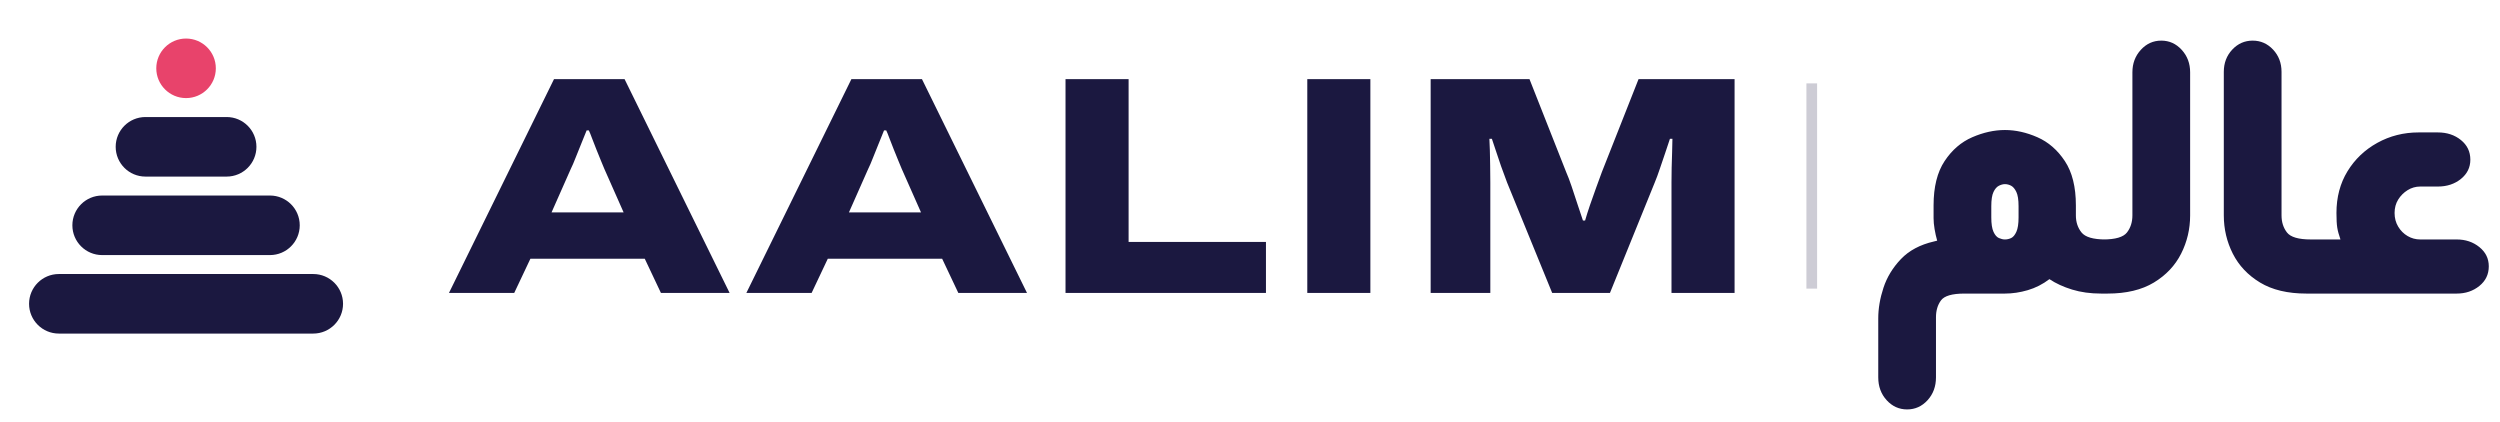
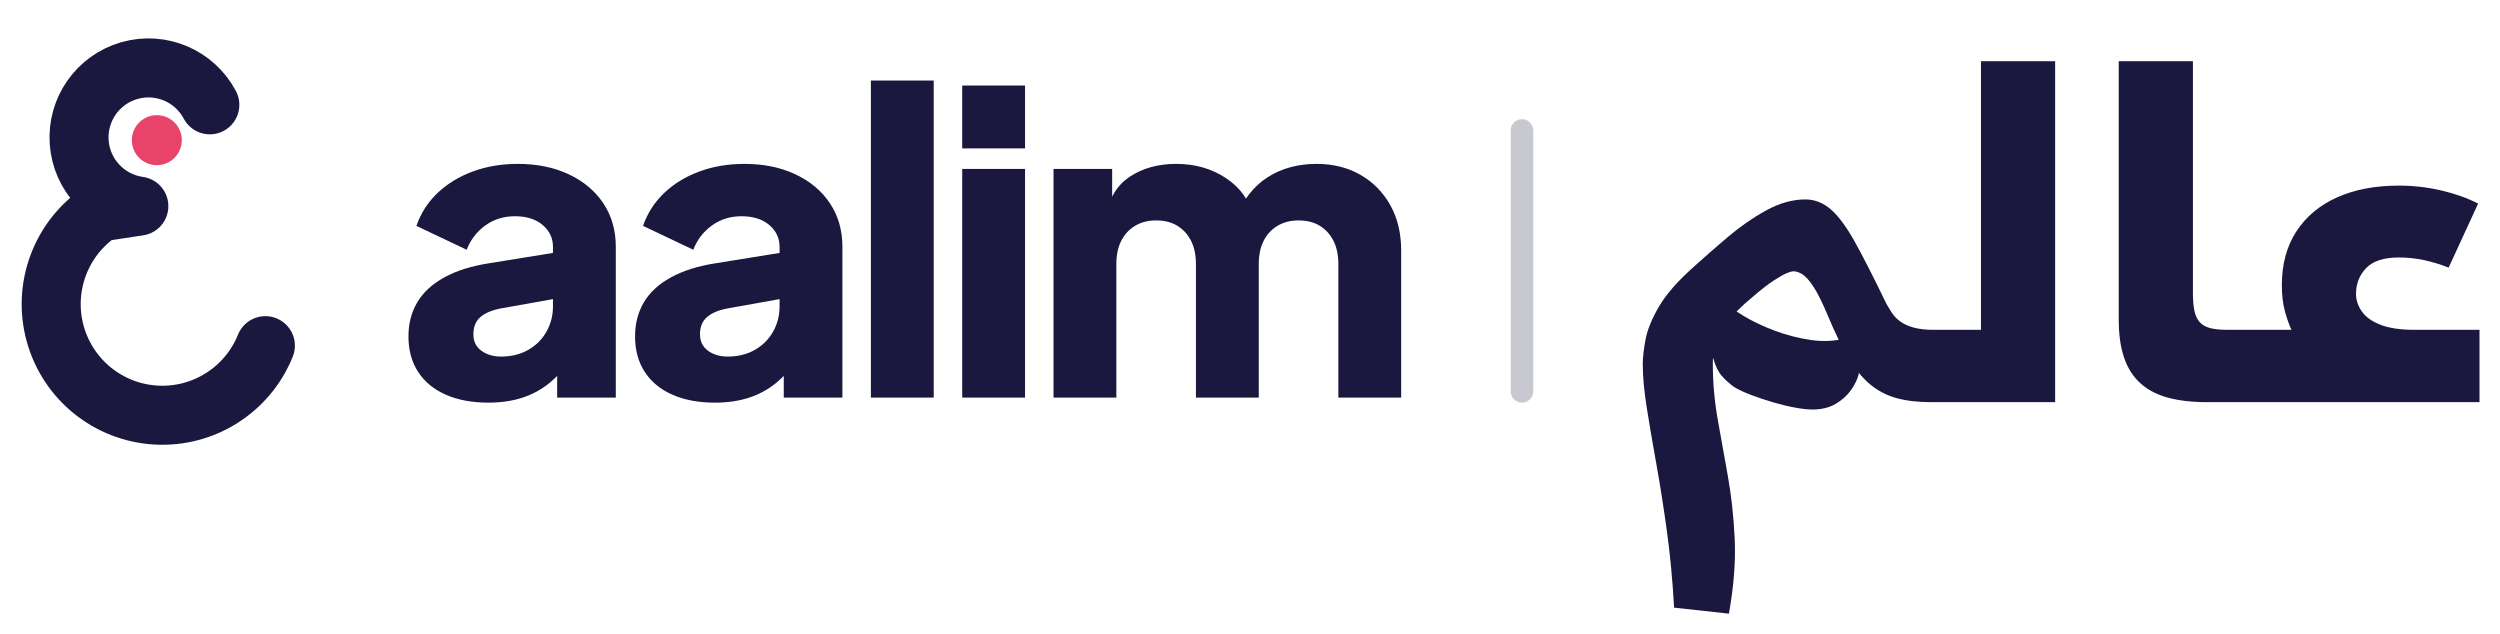
- <svg xmlns="http://www.w3.org/2000/svg" viewBox="-41.28 -254.56 8044.9 1355.67">
-   <g transform="translate(0 -213.28) scale(17.42)">
-     <rect x="3" y="48.25" width="58" height="11" rx="5.5" fill="#1b1840" />
-     <rect x="11" y="33.75" width="42" height="11" rx="5.5" fill="#1b1840" />
-     <rect x="19" y="19.25" width="26" height="11" rx="5.5" fill="#1b1840" />
-     <circle cx="32" cy="10.25" r="5.5" fill="#e8436b" />
+ <svg xmlns="http://www.w3.org/2000/svg" viewBox="-59.41 -192.25 5968.42 1513">
+   <g transform="translate(-212.24 -146.11) scale(16.58)">
+     <path d="M39.43 12.31A10 10 0 1 0 29.21 26.9L23.65 27.74A16 16 0 1 0 47.43 46.99" fill="none" stroke="#1b1840" stroke-width="8.5" stroke-linecap="round" stroke-linejoin="round" />
+     <circle cx="31.8" cy="17.4" r="3.6" fill="#e8436b" />
  </g>
-   <path transform="translate(1403.52 0)" d="M0 688L338 0L565 0L903 688L682 688L630 578L262 578L210 688L0 688ZM330 429L562 429L500 289Q496 280 489 262.5Q482 245 474 225.5Q466 206 460 189.5Q454 173 450 165L443 165Q436 183 426 207Q416 231 407.5 253Q399 275 392 289L330 429ZM957 688L1295 0L1522 0L1860 688L1639 688L1587 578L1219 578L1167 688L957 688ZM1287 429L1519 429L1457 289Q1453 280 1446 262.5Q1439 245 1431 225.5Q1423 206 1417 189.5Q1411 173 1407 165L1400 165Q1393 183 1383 207Q1373 231 1364.5 253Q1356 275 1349 289L1287 429ZM1984 688L1984 0L2187 0L2187 524L2629 524L2629 688L1984 688ZM2762 688L2762 0L2965 0L2965 688L2762 688ZM3159 688L3159 0L3477 0L3595 299Q3603 317 3612.5 345Q3622 373 3631.5 402.5Q3641 432 3649 455L3656 455Q3662 434 3671.5 406Q3681 378 3691.5 349.5Q3702 321 3710 299L3828 0L4137 0L4137 688L3934 688L3934 333Q3934 312 3934.5 286Q3935 260 3936 235Q3937 210 3937 192L3929 192Q3923 211 3914 237Q3905 263 3896.5 288.5Q3888 314 3880 333L3736 688L3550 688L3405 333Q3395 307 3385.5 280Q3376 253 3368.5 229.5Q3361 206 3356 192L3348 192Q3349 206 3349.5 229Q3350 252 3350.5 279Q3351 306 3351 333L3351 688L3159 688Z" fill="#1b1840" />
-   <rect x="5771.69" y="13.76" width="34.4" height="660.48" fill="#1b1840" opacity="0.22" />
-   <g transform="translate(6002.86 -123.84) scale(1.29)">
-     <path d="M570 631L556 631Q516 631 483.5 621Q451 611 427 595Q402 614 373 622.5Q344 631 316 631L215 631Q169 631 156.5 648Q144 665 144 690L144 840Q144 874 123 897Q102 920 72 920Q42 920 21 897Q0 874 0 840L0 693Q0 656 13 616.5Q26 577 56.5 545Q87 513 139 501L147 499Q143 485 140.5 470Q138 455 138 443L138 411Q138 342 165.5 300.5Q193 259 234.5 241Q276 223 316 223Q356 223 397 241Q438 259 465.5 300.5Q493 342 493 411L493 436Q493 461 507 478.5Q521 496 567 496L570 496L570 631ZM316 496Q324 496 331.5 492.5Q339 489 344.5 477Q350 465 350 441L350 413Q350 389 344.5 377.5Q339 366 331.5 362Q324 358 316 358Q309 358 301 362Q293 366 287.5 377.5Q282 389 282 413L282 441Q282 465 287.5 477Q293 489 301 492.5Q309 496 316 496ZM558 631L558 496L561 496Q607 496 620.5 478.5Q634 461 634 436L634 79Q634 46 655 23Q676 0 706 0Q736 0 757 23Q778 46 778 79L778 436Q778 487 755.5 531.5Q733 576 687.5 603.5Q642 631 572 631L558 631ZM1082 631L1068 631Q998 631 952.5 603.5Q907 576 884.5 531.5Q862 487 862 436L862 78Q862 45 883 22.5Q904 0 934 0Q964 0 985 22.5Q1006 45 1006 78L1006 436Q1006 461 1019.5 478.5Q1033 496 1079 496L1082 496L1082 631ZM1070 631L1070 496L1153 496Q1147 479 1145 466.5Q1143 454 1143 430Q1143 371 1170.5 326Q1198 281 1245 255Q1292 229 1348 229L1396 229Q1430 229 1453.5 248Q1477 267 1477 297Q1477 326 1453.5 345Q1430 364 1396 364L1352 364Q1335 364 1320.5 373Q1306 382 1297 396.5Q1288 411 1288 430Q1288 449 1297 464Q1306 479 1320.5 487.5Q1335 496 1352 496L1443 496Q1476 496 1499.5 515Q1523 534 1523 563Q1523 593 1499.5 612Q1476 631 1443 631L1070 631Z" fill="#1b1840" />
+   <path transform="translate(915.73 0)" d="M191 769Q132 769 89 750Q46 731 23 695.5Q0 660 0 611Q0 565 21 529.5Q42 494 85.5 470Q129 446 194 436L361 409L361 519L221 544Q189 550 172 564.5Q155 579 155 606Q155 631 174 645Q193 659 221 659Q258 659 286 643Q314 627 329.5 599.5Q345 572 345 539L345 397Q345 366 320.5 345Q296 324 254 324Q214 324 183.5 346Q153 368 139 404L19 347Q35 301 70 268Q105 235 154 217Q203 199 261 199Q330 199 383 224Q436 249 465.5 293.5Q495 338 495 397L495 757L355 757L355 669L389 663Q365 699 336 722.5Q307 746 271 757.5Q235 769 191 769ZM732 769Q673 769 630 750Q587 731 564 695.5Q541 660 541 611Q541 565 562 529.5Q583 494 626.5 470Q670 446 735 436L902 409L902 519L762 544Q730 550 713 564.5Q696 579 696 606Q696 631 715 645Q734 659 762 659Q799 659 827 643Q855 627 870.5 599.5Q886 572 886 539L886 397Q886 366 861.5 345Q837 324 795 324Q755 324 724.5 346Q694 368 680 404L560 347Q576 301 611 268Q646 235 695 217Q744 199 802 199Q871 199 924 224Q977 249 1006.5 293.5Q1036 338 1036 397L1036 757L896 757L896 669L930 663Q906 699 877 722.5Q848 746 812 757.5Q776 769 732 769ZM1104 757L1104 0L1254 0L1254 757L1104 757ZM1322 757L1322 211L1472 211L1472 757L1322 757ZM1322 162L1322 12L1472 12L1472 162L1322 162ZM1540 757L1540 211L1680 211L1680 344L1665 322Q1677 259 1723 229Q1769 199 1833 199Q1901 199 1952.5 233.5Q2004 268 2017 326L1974 330Q2001 263 2051 231Q2101 199 2168 199Q2227 199 2272.5 225Q2318 251 2344 297.5Q2370 344 2370 406L2370 757L2220 757L2220 438Q2220 406 2208.5 383Q2197 360 2176 347Q2155 334 2125 334Q2096 334 2074.5 347Q2053 360 2041.5 383Q2030 406 2030 438L2030 757L1880 757L1880 438Q1880 406 1868.5 383Q1857 360 1836 347Q1815 334 1785 334Q1756 334 1734.5 347Q1713 360 1701.5 383Q1690 406 1690 438L1690 757L1540 757Z" fill="#1b1840" />
+   <rect x="3547.19" y="92.28" width="53.83" height="676.72" rx="26.92" fill="#1b1840" opacity="0.24" />
+   <g transform="translate(3862.48 -46.14) scale(1.1)">
+     <path d="M187 1199L68 1186Q63 1096 52 1017Q41 938 29 871.5Q17 805 8.5 751Q0 697 0 658Q0 636 6 604Q12 572 35.5 532Q59 492 111 446Q144 416 184 382Q224 348 267.5 324Q311 300 353 300Q383 300 408 321.5Q433 343 460.5 392.5Q488 442 528 525Q534 536 541 546.5Q548 557 559 565Q570 573 587.5 578Q605 583 631 583L637 583L637 740L626 740Q582 740 550 731Q518 722 493 701Q468 680 446.5 644Q425 608 402 553Q384 510 370.5 489.5Q357 469 346.5 462.5Q336 456 327 456Q322 456 312.5 460Q303 464 285 475.5Q267 487 238 512Q203 541 184.5 565Q166 589 159 610.5Q152 632 152 655Q152 717 162.5 776.5Q173 836 184.5 899.5Q196 963 199.5 1036Q203 1109 187 1199ZM368 756L368 756Q354 756 331.5 752Q309 748 283.5 740.5Q258 733 235.5 724.5Q213 716 198 707Q183 696 171.5 683Q160 670 152.5 643.5Q145 617 143 567L173 519Q188 534 217.5 552Q247 570 285.5 584.5Q324 599 364.5 605Q405 611 442 601L469 678Q465 695 452.5 713Q440 731 419 743.5Q398 756 368 756ZM637 740L637 583L734 583L734 0L895 0L895 740L637 740ZM637 583L647 583L647 740L637 740Q607 740 607 662Q607 583 637 583ZM1225 740Q1175 740 1139 730Q1103 720 1079.5 698.5Q1056 677 1044.5 643Q1033 609 1033 561L1033 0L1194 0L1194 503Q1194 525 1197 540.5Q1200 556 1208 565.5Q1216 575 1230.5 579Q1245 583 1269 583L1308 583L1308 740L1225 740ZM1308 740L1308 583L1408 583Q1401 569 1394 544Q1387 519 1387 486Q1387 418 1418.5 369.5Q1450 321 1507 295.5Q1564 270 1641 270Q1688 270 1733 280.5Q1778 291 1813 309L1749 448Q1721 437 1694.5 431.5Q1668 426 1641 426Q1592 426 1570 449Q1548 472 1548 505Q1548 525 1560.5 543Q1573 561 1601 572Q1629 583 1675 583L1816 583L1816 740L1308 740ZM1308 583L1318 583L1318 740L1308 740Q1278 740 1278 662Q1278 583 1308 583Z" fill="#1b1840" />
  </g>
</svg>
